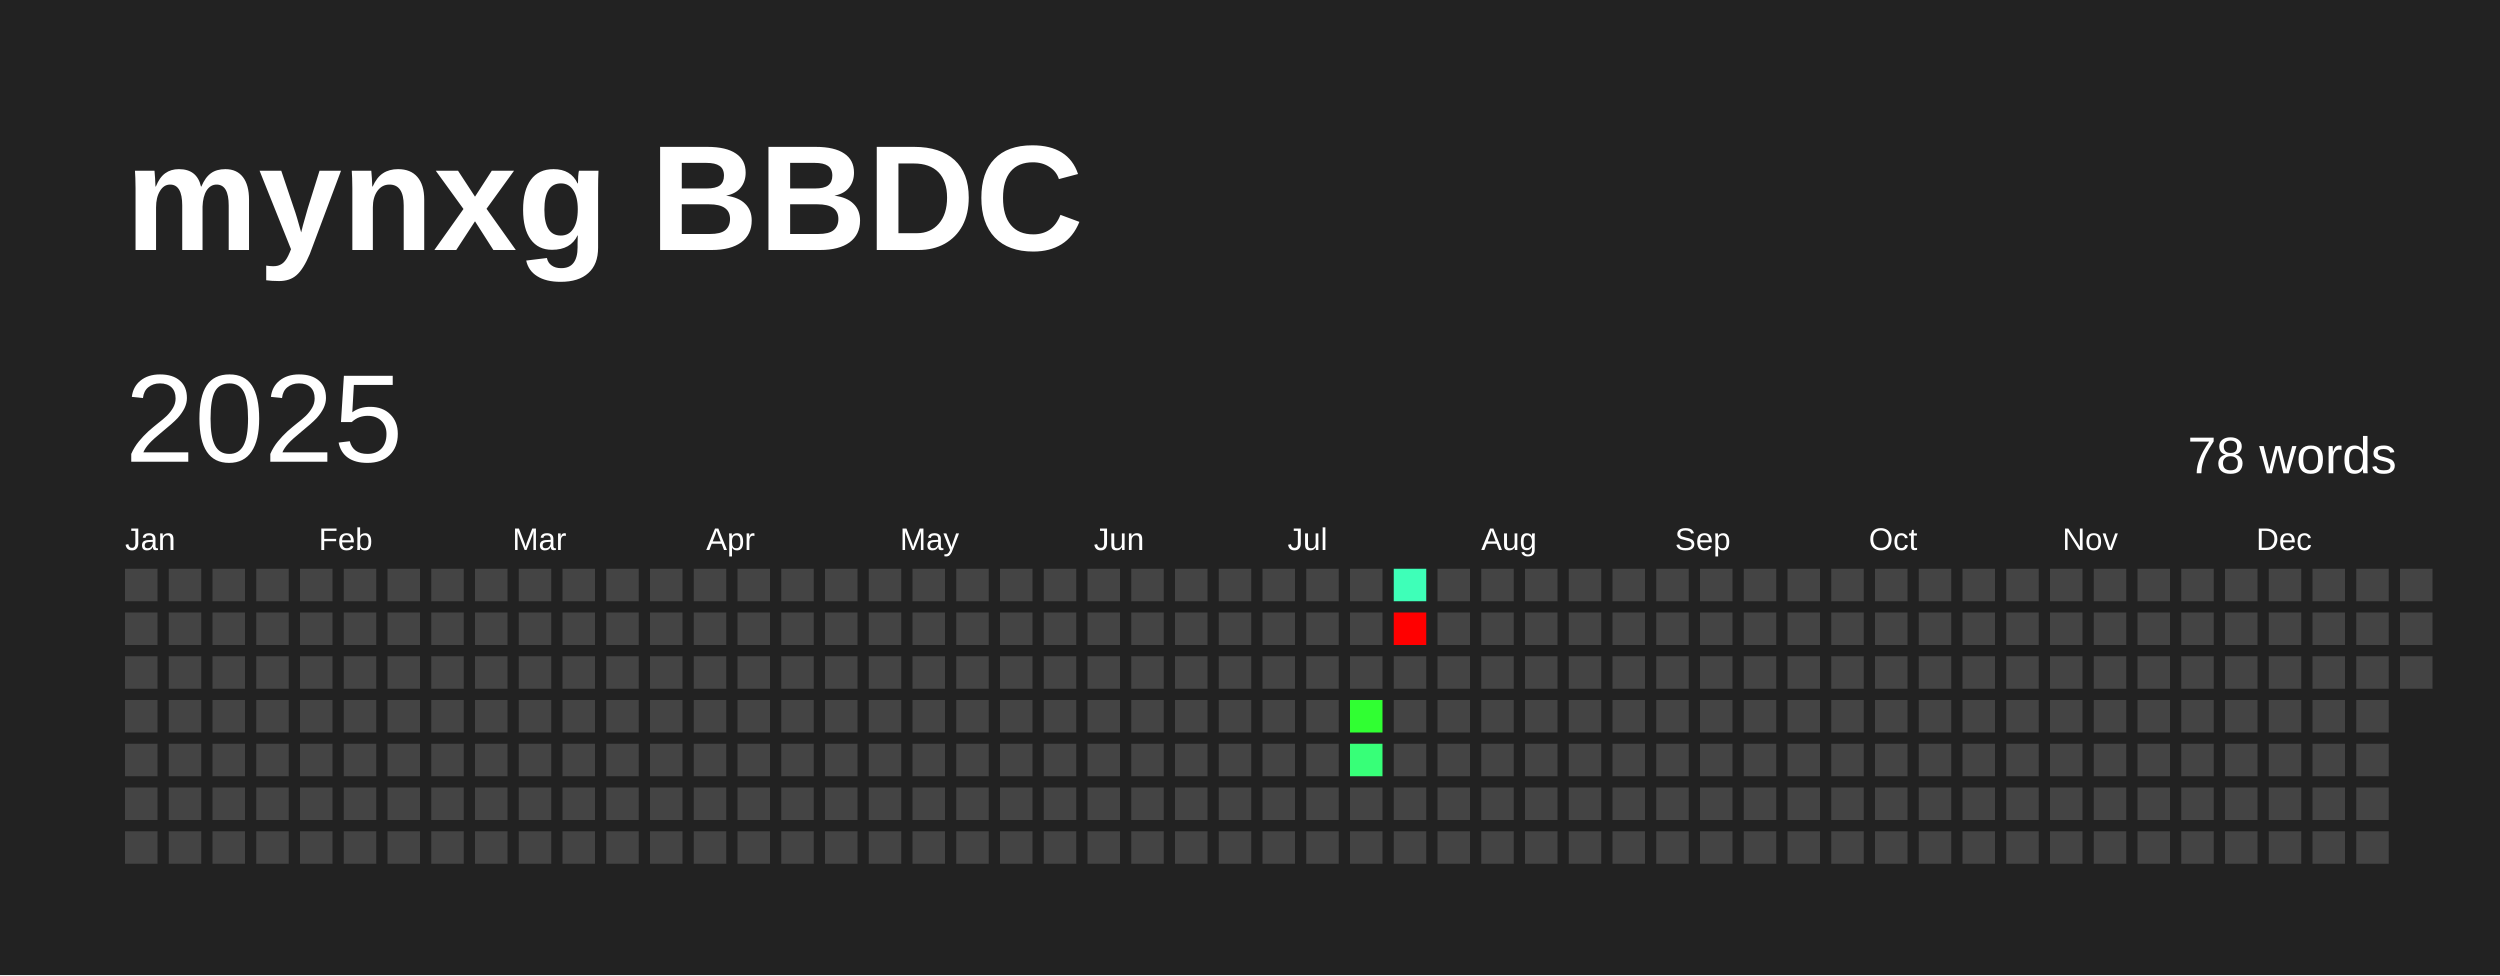
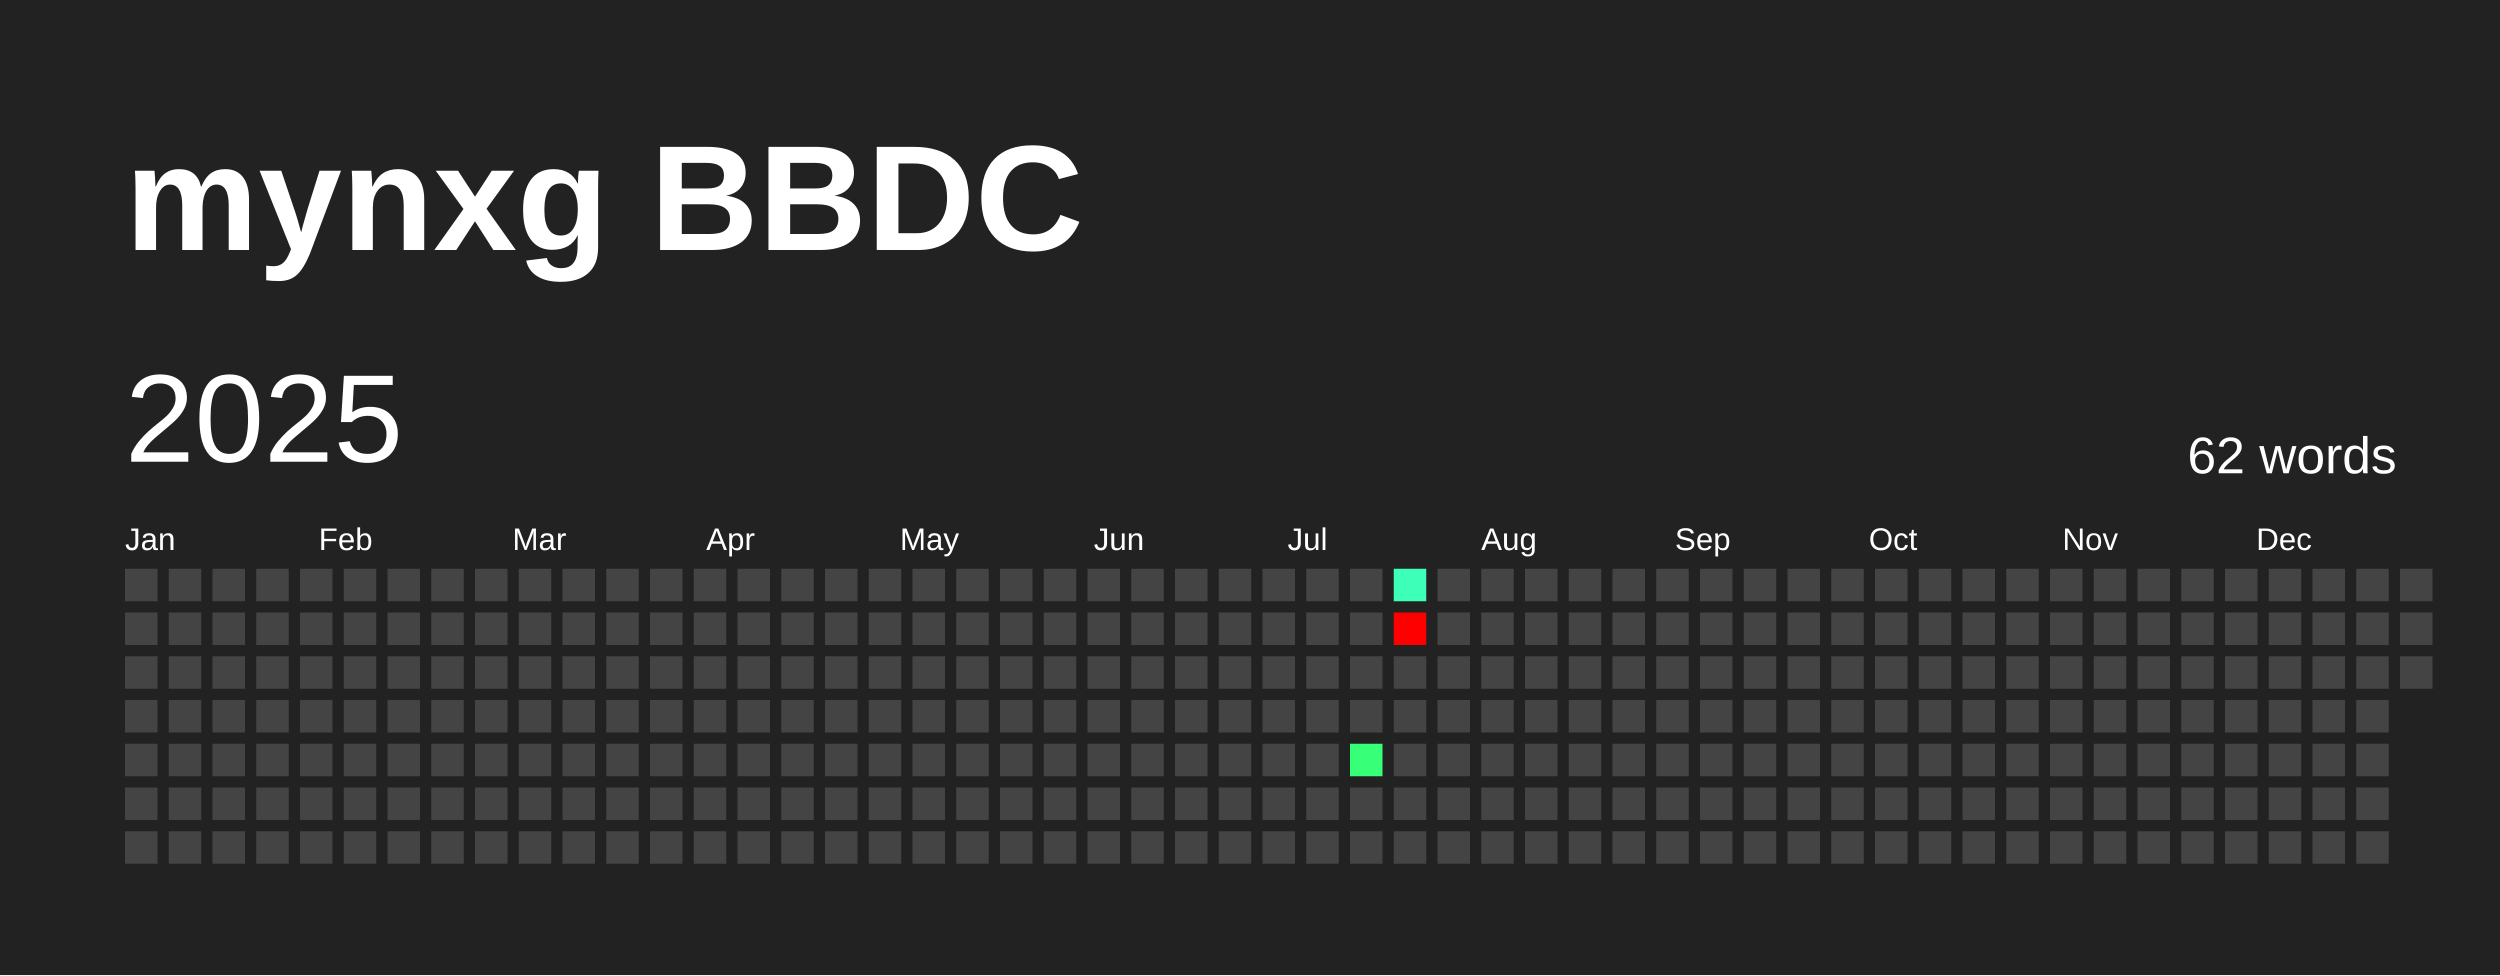
<svg xmlns="http://www.w3.org/2000/svg" baseProfile="full" height="78mm" version="1.1" viewBox="0,0,200,78" width="200mm">
  <defs />
  <rect fill="#222222" height="78" width="200" x="0" y="0" />
  <text fill="#FFFFFF" style="font-size:12px; font-family:Arial; font-weight:bold;" x="10" y="20">mynxg BBDC</text>
  <text dominant-baseline="hanging" fill="#FFFFFF" style="font-size:10.0px; font-family:Arial;" x="10" y="30">2025</text>
-   <text dominant-baseline="hanging" fill="#FFFFFF" style="font-size:4.125px; font-family:Arial;" x="175" y="35">78 words</text>
+   <text dominant-baseline="hanging" fill="#FFFFFF" style="font-size:4.125px; font-family:Arial;" x="175" y="35">62 words</text>
  <text fill="#FFFFFF" style="font-size:2.5px; font-family:Arial" x="10.0" y="44">Jan</text>
  <text fill="#FFFFFF" style="font-size:2.5px; font-family:Arial" x="25.5" y="44">Feb</text>
  <text fill="#FFFFFF" style="font-size:2.5px; font-family:Arial" x="41.0" y="44">Mar</text>
  <text fill="#FFFFFF" style="font-size:2.5px; font-family:Arial" x="56.5" y="44">Apr</text>
  <text fill="#FFFFFF" style="font-size:2.5px; font-family:Arial" x="72.0" y="44">May</text>
  <text fill="#FFFFFF" style="font-size:2.5px; font-family:Arial" x="87.5" y="44">Jun</text>
  <text fill="#FFFFFF" style="font-size:2.5px; font-family:Arial" x="103.0" y="44">Jul</text>
  <text fill="#FFFFFF" style="font-size:2.5px; font-family:Arial" x="118.5" y="44">Aug</text>
  <text fill="#FFFFFF" style="font-size:2.5px; font-family:Arial" x="134.0" y="44">Sep</text>
  <text fill="#FFFFFF" style="font-size:2.5px; font-family:Arial" x="149.5" y="44">Oct</text>
  <text fill="#FFFFFF" style="font-size:2.5px; font-family:Arial" x="165.0" y="44">Nov</text>
  <text fill="#FFFFFF" style="font-size:2.5px; font-family:Arial" x="180.5" y="44">Dec</text>
  <rect fill="#444444" height="2.6" width="2.6" x="10.0" y="45.5" />
  <rect fill="#444444" height="2.6" width="2.6" x="10.0" y="49.0" />
  <rect fill="#444444" height="2.6" width="2.6" x="10.0" y="52.5" />
  <rect fill="#444444" height="2.6" width="2.6" x="10.0" y="56.0" />
  <rect fill="#444444" height="2.6" width="2.6" x="10.0" y="59.5" />
  <rect fill="#444444" height="2.6" width="2.6" x="10.0" y="63.0" />
  <rect fill="#444444" height="2.6" width="2.6" x="10.0" y="66.5" />
  <rect fill="#444444" height="2.6" width="2.6" x="13.5" y="45.5" />
  <rect fill="#444444" height="2.6" width="2.6" x="13.5" y="49.0" />
  <rect fill="#444444" height="2.6" width="2.6" x="13.5" y="52.5" />
  <rect fill="#444444" height="2.6" width="2.6" x="13.5" y="56.0" />
  <rect fill="#444444" height="2.6" width="2.6" x="13.5" y="59.5" />
  <rect fill="#444444" height="2.6" width="2.6" x="13.5" y="63.0" />
  <rect fill="#444444" height="2.6" width="2.6" x="13.5" y="66.5" />
  <rect fill="#444444" height="2.6" width="2.6" x="17.0" y="45.5" />
  <rect fill="#444444" height="2.6" width="2.6" x="17.0" y="49.0" />
  <rect fill="#444444" height="2.6" width="2.6" x="17.0" y="52.5" />
  <rect fill="#444444" height="2.6" width="2.6" x="17.0" y="56.0" />
  <rect fill="#444444" height="2.6" width="2.6" x="17.0" y="59.5" />
  <rect fill="#444444" height="2.6" width="2.6" x="17.0" y="63.0" />
  <rect fill="#444444" height="2.6" width="2.6" x="17.0" y="66.5" />
  <rect fill="#444444" height="2.6" width="2.6" x="20.5" y="45.5" />
  <rect fill="#444444" height="2.6" width="2.6" x="20.5" y="49.0" />
  <rect fill="#444444" height="2.6" width="2.6" x="20.5" y="52.5" />
  <rect fill="#444444" height="2.6" width="2.6" x="20.5" y="56.0" />
  <rect fill="#444444" height="2.6" width="2.6" x="20.5" y="59.5" />
  <rect fill="#444444" height="2.6" width="2.6" x="20.5" y="63.0" />
  <rect fill="#444444" height="2.6" width="2.6" x="20.5" y="66.5" />
  <rect fill="#444444" height="2.6" width="2.6" x="24.0" y="45.5" />
  <rect fill="#444444" height="2.6" width="2.6" x="24.0" y="49.0" />
  <rect fill="#444444" height="2.6" width="2.6" x="24.0" y="52.5" />
  <rect fill="#444444" height="2.6" width="2.6" x="24.0" y="56.0" />
  <rect fill="#444444" height="2.6" width="2.6" x="24.0" y="59.5" />
  <rect fill="#444444" height="2.6" width="2.6" x="24.0" y="63.0" />
  <rect fill="#444444" height="2.6" width="2.6" x="24.0" y="66.5" />
  <rect fill="#444444" height="2.6" width="2.6" x="27.5" y="45.5" />
  <rect fill="#444444" height="2.6" width="2.6" x="27.5" y="49.0" />
  <rect fill="#444444" height="2.6" width="2.6" x="27.5" y="52.5" />
  <rect fill="#444444" height="2.6" width="2.6" x="27.5" y="56.0" />
  <rect fill="#444444" height="2.6" width="2.6" x="27.5" y="59.5" />
  <rect fill="#444444" height="2.6" width="2.6" x="27.5" y="63.0" />
  <rect fill="#444444" height="2.6" width="2.6" x="27.5" y="66.5" />
  <rect fill="#444444" height="2.6" width="2.6" x="31.0" y="45.5" />
  <rect fill="#444444" height="2.6" width="2.6" x="31.0" y="49.0" />
  <rect fill="#444444" height="2.6" width="2.6" x="31.0" y="52.5" />
  <rect fill="#444444" height="2.6" width="2.6" x="31.0" y="56.0" />
  <rect fill="#444444" height="2.6" width="2.6" x="31.0" y="59.5" />
  <rect fill="#444444" height="2.6" width="2.6" x="31.0" y="63.0" />
  <rect fill="#444444" height="2.6" width="2.6" x="31.0" y="66.5" />
  <rect fill="#444444" height="2.6" width="2.6" x="34.5" y="45.5" />
  <rect fill="#444444" height="2.6" width="2.6" x="34.5" y="49.0" />
  <rect fill="#444444" height="2.6" width="2.6" x="34.5" y="52.5" />
  <rect fill="#444444" height="2.6" width="2.6" x="34.5" y="56.0" />
  <rect fill="#444444" height="2.6" width="2.6" x="34.5" y="59.5" />
  <rect fill="#444444" height="2.6" width="2.6" x="34.5" y="63.0" />
  <rect fill="#444444" height="2.6" width="2.6" x="34.5" y="66.5" />
  <rect fill="#444444" height="2.6" width="2.6" x="38.0" y="45.5" />
  <rect fill="#444444" height="2.6" width="2.6" x="38.0" y="49.0" />
  <rect fill="#444444" height="2.6" width="2.6" x="38.0" y="52.5" />
  <rect fill="#444444" height="2.6" width="2.6" x="38.0" y="56.0" />
  <rect fill="#444444" height="2.6" width="2.6" x="38.0" y="59.5" />
  <rect fill="#444444" height="2.6" width="2.6" x="38.0" y="63.0" />
  <rect fill="#444444" height="2.6" width="2.6" x="38.0" y="66.5" />
  <rect fill="#444444" height="2.6" width="2.6" x="41.5" y="45.5" />
  <rect fill="#444444" height="2.6" width="2.6" x="41.5" y="49.0" />
  <rect fill="#444444" height="2.6" width="2.6" x="41.5" y="52.5" />
  <rect fill="#444444" height="2.6" width="2.6" x="41.5" y="56.0" />
  <rect fill="#444444" height="2.6" width="2.6" x="41.5" y="59.5" />
  <rect fill="#444444" height="2.6" width="2.6" x="41.5" y="63.0" />
  <rect fill="#444444" height="2.6" width="2.6" x="41.5" y="66.5" />
  <rect fill="#444444" height="2.6" width="2.6" x="45.0" y="45.5" />
  <rect fill="#444444" height="2.6" width="2.6" x="45.0" y="49.0" />
  <rect fill="#444444" height="2.6" width="2.6" x="45.0" y="52.5" />
  <rect fill="#444444" height="2.6" width="2.6" x="45.0" y="56.0" />
  <rect fill="#444444" height="2.6" width="2.6" x="45.0" y="59.5" />
  <rect fill="#444444" height="2.6" width="2.6" x="45.0" y="63.0" />
  <rect fill="#444444" height="2.6" width="2.6" x="45.0" y="66.5" />
  <rect fill="#444444" height="2.6" width="2.6" x="48.5" y="45.5" />
  <rect fill="#444444" height="2.6" width="2.6" x="48.5" y="49.0" />
  <rect fill="#444444" height="2.6" width="2.6" x="48.5" y="52.5" />
  <rect fill="#444444" height="2.6" width="2.6" x="48.5" y="56.0" />
  <rect fill="#444444" height="2.6" width="2.6" x="48.5" y="59.5" />
  <rect fill="#444444" height="2.6" width="2.6" x="48.5" y="63.0" />
  <rect fill="#444444" height="2.6" width="2.6" x="48.5" y="66.5" />
  <rect fill="#444444" height="2.6" width="2.6" x="52.0" y="45.5" />
  <rect fill="#444444" height="2.6" width="2.6" x="52.0" y="49.0" />
  <rect fill="#444444" height="2.6" width="2.6" x="52.0" y="52.5" />
  <rect fill="#444444" height="2.6" width="2.6" x="52.0" y="56.0" />
  <rect fill="#444444" height="2.6" width="2.6" x="52.0" y="59.5" />
  <rect fill="#444444" height="2.6" width="2.6" x="52.0" y="63.0" />
  <rect fill="#444444" height="2.6" width="2.6" x="52.0" y="66.5" />
  <rect fill="#444444" height="2.6" width="2.6" x="55.5" y="45.5" />
  <rect fill="#444444" height="2.6" width="2.6" x="55.5" y="49.0" />
  <rect fill="#444444" height="2.6" width="2.6" x="55.5" y="52.5" />
  <rect fill="#444444" height="2.6" width="2.6" x="55.5" y="56.0" />
  <rect fill="#444444" height="2.6" width="2.6" x="55.5" y="59.5" />
  <rect fill="#444444" height="2.6" width="2.6" x="55.5" y="63.0" />
  <rect fill="#444444" height="2.6" width="2.6" x="55.5" y="66.5" />
  <rect fill="#444444" height="2.6" width="2.6" x="59.0" y="45.5" />
  <rect fill="#444444" height="2.6" width="2.6" x="59.0" y="49.0" />
  <rect fill="#444444" height="2.6" width="2.6" x="59.0" y="52.5" />
  <rect fill="#444444" height="2.6" width="2.6" x="59.0" y="56.0" />
  <rect fill="#444444" height="2.6" width="2.6" x="59.0" y="59.5" />
  <rect fill="#444444" height="2.6" width="2.6" x="59.0" y="63.0" />
  <rect fill="#444444" height="2.6" width="2.6" x="59.0" y="66.5" />
  <rect fill="#444444" height="2.6" width="2.6" x="62.5" y="45.5" />
  <rect fill="#444444" height="2.6" width="2.6" x="62.5" y="49.0" />
  <rect fill="#444444" height="2.6" width="2.6" x="62.5" y="52.5" />
  <rect fill="#444444" height="2.6" width="2.6" x="62.5" y="56.0" />
  <rect fill="#444444" height="2.6" width="2.6" x="62.5" y="59.5" />
  <rect fill="#444444" height="2.6" width="2.6" x="62.5" y="63.0" />
  <rect fill="#444444" height="2.6" width="2.6" x="62.5" y="66.5" />
  <rect fill="#444444" height="2.6" width="2.6" x="66.0" y="45.5" />
  <rect fill="#444444" height="2.6" width="2.6" x="66.0" y="49.0" />
  <rect fill="#444444" height="2.6" width="2.6" x="66.0" y="52.5" />
  <rect fill="#444444" height="2.6" width="2.6" x="66.0" y="56.0" />
  <rect fill="#444444" height="2.6" width="2.6" x="66.0" y="59.5" />
  <rect fill="#444444" height="2.6" width="2.6" x="66.0" y="63.0" />
  <rect fill="#444444" height="2.6" width="2.6" x="66.0" y="66.5" />
  <rect fill="#444444" height="2.6" width="2.6" x="69.5" y="45.5" />
  <rect fill="#444444" height="2.6" width="2.6" x="69.5" y="49.0" />
  <rect fill="#444444" height="2.6" width="2.6" x="69.5" y="52.5" />
  <rect fill="#444444" height="2.6" width="2.6" x="69.5" y="56.0" />
  <rect fill="#444444" height="2.6" width="2.6" x="69.5" y="59.5" />
  <rect fill="#444444" height="2.6" width="2.6" x="69.5" y="63.0" />
  <rect fill="#444444" height="2.6" width="2.6" x="69.5" y="66.5" />
  <rect fill="#444444" height="2.6" width="2.6" x="73.0" y="45.5" />
  <rect fill="#444444" height="2.6" width="2.6" x="73.0" y="49.0" />
  <rect fill="#444444" height="2.6" width="2.6" x="73.0" y="52.5" />
  <rect fill="#444444" height="2.6" width="2.6" x="73.0" y="56.0" />
  <rect fill="#444444" height="2.6" width="2.6" x="73.0" y="59.5" />
  <rect fill="#444444" height="2.6" width="2.6" x="73.0" y="63.0" />
  <rect fill="#444444" height="2.6" width="2.6" x="73.0" y="66.5" />
  <rect fill="#444444" height="2.6" width="2.6" x="76.5" y="45.5" />
  <rect fill="#444444" height="2.6" width="2.6" x="76.5" y="49.0" />
  <rect fill="#444444" height="2.6" width="2.6" x="76.5" y="52.5" />
  <rect fill="#444444" height="2.6" width="2.6" x="76.5" y="56.0" />
  <rect fill="#444444" height="2.6" width="2.6" x="76.5" y="59.5" />
  <rect fill="#444444" height="2.6" width="2.6" x="76.5" y="63.0" />
  <rect fill="#444444" height="2.6" width="2.6" x="76.5" y="66.5" />
  <rect fill="#444444" height="2.6" width="2.6" x="80.0" y="45.5" />
  <rect fill="#444444" height="2.6" width="2.6" x="80.0" y="49.0" />
  <rect fill="#444444" height="2.6" width="2.6" x="80.0" y="52.5" />
  <rect fill="#444444" height="2.6" width="2.6" x="80.0" y="56.0" />
  <rect fill="#444444" height="2.6" width="2.6" x="80.0" y="59.5" />
  <rect fill="#444444" height="2.6" width="2.6" x="80.0" y="63.0" />
  <rect fill="#444444" height="2.6" width="2.6" x="80.0" y="66.5" />
  <rect fill="#444444" height="2.6" width="2.6" x="83.5" y="45.5" />
  <rect fill="#444444" height="2.6" width="2.6" x="83.5" y="49.0" />
  <rect fill="#444444" height="2.6" width="2.6" x="83.5" y="52.5" />
  <rect fill="#444444" height="2.6" width="2.6" x="83.5" y="56.0" />
  <rect fill="#444444" height="2.6" width="2.6" x="83.5" y="59.5" />
  <rect fill="#444444" height="2.6" width="2.6" x="83.5" y="63.0" />
  <rect fill="#444444" height="2.6" width="2.6" x="83.5" y="66.5" />
  <rect fill="#444444" height="2.6" width="2.6" x="87.0" y="45.5" />
  <rect fill="#444444" height="2.6" width="2.6" x="87.0" y="49.0" />
  <rect fill="#444444" height="2.6" width="2.6" x="87.0" y="52.5" />
  <rect fill="#444444" height="2.6" width="2.6" x="87.0" y="56.0" />
  <rect fill="#444444" height="2.6" width="2.6" x="87.0" y="59.5" />
  <rect fill="#444444" height="2.6" width="2.6" x="87.0" y="63.0" />
  <rect fill="#444444" height="2.6" width="2.6" x="87.0" y="66.5" />
  <rect fill="#444444" height="2.6" width="2.6" x="90.5" y="45.5" />
  <rect fill="#444444" height="2.6" width="2.6" x="90.5" y="49.0" />
  <rect fill="#444444" height="2.6" width="2.6" x="90.5" y="52.5" />
  <rect fill="#444444" height="2.6" width="2.6" x="90.5" y="56.0" />
  <rect fill="#444444" height="2.6" width="2.6" x="90.5" y="59.5" />
  <rect fill="#444444" height="2.6" width="2.6" x="90.5" y="63.0" />
  <rect fill="#444444" height="2.6" width="2.6" x="90.5" y="66.5" />
  <rect fill="#444444" height="2.6" width="2.6" x="94.0" y="45.5" />
  <rect fill="#444444" height="2.6" width="2.6" x="94.0" y="49.0" />
  <rect fill="#444444" height="2.6" width="2.6" x="94.0" y="52.5" />
  <rect fill="#444444" height="2.6" width="2.6" x="94.0" y="56.0" />
  <rect fill="#444444" height="2.6" width="2.6" x="94.0" y="59.5" />
  <rect fill="#444444" height="2.6" width="2.6" x="94.0" y="63.0" />
  <rect fill="#444444" height="2.6" width="2.6" x="94.0" y="66.5" />
  <rect fill="#444444" height="2.6" width="2.6" x="97.5" y="45.5" />
  <rect fill="#444444" height="2.6" width="2.6" x="97.5" y="49.0" />
  <rect fill="#444444" height="2.6" width="2.6" x="97.5" y="52.5" />
  <rect fill="#444444" height="2.6" width="2.6" x="97.5" y="56.0" />
  <rect fill="#444444" height="2.6" width="2.6" x="97.5" y="59.5" />
  <rect fill="#444444" height="2.6" width="2.6" x="97.5" y="63.0" />
  <rect fill="#444444" height="2.6" width="2.6" x="97.5" y="66.5" />
  <rect fill="#444444" height="2.6" width="2.6" x="101.0" y="45.5" />
  <rect fill="#444444" height="2.6" width="2.6" x="101.0" y="49.0" />
  <rect fill="#444444" height="2.6" width="2.6" x="101.0" y="52.5" />
  <rect fill="#444444" height="2.6" width="2.6" x="101.0" y="56.0" />
  <rect fill="#444444" height="2.6" width="2.6" x="101.0" y="59.5" />
  <rect fill="#444444" height="2.6" width="2.6" x="101.0" y="63.0" />
  <rect fill="#444444" height="2.6" width="2.6" x="101.0" y="66.5" />
  <rect fill="#444444" height="2.6" width="2.6" x="104.5" y="45.5" />
  <rect fill="#444444" height="2.6" width="2.6" x="104.5" y="49.0" />
  <rect fill="#444444" height="2.6" width="2.6" x="104.5" y="52.5" />
  <rect fill="#444444" height="2.6" width="2.6" x="104.5" y="56.0" />
  <rect fill="#444444" height="2.6" width="2.6" x="104.5" y="59.5" />
  <rect fill="#444444" height="2.6" width="2.6" x="104.5" y="63.0" />
  <rect fill="#444444" height="2.6" width="2.6" x="104.5" y="66.5" />
  <rect fill="#444444" height="2.6" width="2.6" x="108.0" y="45.5" />
  <rect fill="#444444" height="2.6" width="2.6" x="108.0" y="49.0" />
  <rect fill="#444444" height="2.6" width="2.6" x="108.0" y="52.5" />
-   <rect fill="#30ff32" height="2.6" width="2.6" x="108.0" y="56.0" />
+   <rect fill="#444444" height="2.6" width="2.6" x="108.0" y="56.0" />
  <rect fill="#37ff78" height="2.6" width="2.6" x="108.0" y="59.5" />
  <rect fill="#444444" height="2.6" width="2.6" x="108.0" y="63.0" />
  <rect fill="#444444" height="2.6" width="2.6" x="108.0" y="66.5" />
  <rect fill="#3effb8" height="2.6" width="2.6" x="111.5" y="45.5" />
  <rect fill="red" height="2.6" width="2.6" x="111.5" y="49.0" />
  <rect fill="#444444" height="2.6" width="2.6" x="111.5" y="52.5" />
  <rect fill="#444444" height="2.6" width="2.6" x="111.5" y="56.0" />
  <rect fill="#444444" height="2.6" width="2.6" x="111.5" y="59.5" />
  <rect fill="#444444" height="2.6" width="2.6" x="111.5" y="63.0" />
  <rect fill="#444444" height="2.6" width="2.6" x="111.5" y="66.5" />
  <rect fill="#444444" height="2.6" width="2.6" x="115.0" y="45.5" />
  <rect fill="#444444" height="2.6" width="2.6" x="115.0" y="49.0" />
  <rect fill="#444444" height="2.6" width="2.6" x="115.0" y="52.5" />
  <rect fill="#444444" height="2.6" width="2.6" x="115.0" y="56.0" />
  <rect fill="#444444" height="2.6" width="2.6" x="115.0" y="59.5" />
  <rect fill="#444444" height="2.6" width="2.6" x="115.0" y="63.0" />
  <rect fill="#444444" height="2.6" width="2.6" x="115.0" y="66.5" />
  <rect fill="#444444" height="2.6" width="2.6" x="118.5" y="45.5" />
  <rect fill="#444444" height="2.6" width="2.6" x="118.5" y="49.0" />
  <rect fill="#444444" height="2.6" width="2.6" x="118.5" y="52.5" />
  <rect fill="#444444" height="2.6" width="2.6" x="118.5" y="56.0" />
  <rect fill="#444444" height="2.6" width="2.6" x="118.5" y="59.5" />
  <rect fill="#444444" height="2.6" width="2.6" x="118.5" y="63.0" />
  <rect fill="#444444" height="2.6" width="2.6" x="118.5" y="66.5" />
  <rect fill="#444444" height="2.6" width="2.6" x="122.0" y="45.5" />
  <rect fill="#444444" height="2.6" width="2.6" x="122.0" y="49.0" />
  <rect fill="#444444" height="2.6" width="2.6" x="122.0" y="52.5" />
  <rect fill="#444444" height="2.6" width="2.6" x="122.0" y="56.0" />
  <rect fill="#444444" height="2.6" width="2.6" x="122.0" y="59.5" />
  <rect fill="#444444" height="2.6" width="2.6" x="122.0" y="63.0" />
  <rect fill="#444444" height="2.6" width="2.6" x="122.0" y="66.5" />
  <rect fill="#444444" height="2.6" width="2.6" x="125.5" y="45.5" />
  <rect fill="#444444" height="2.6" width="2.6" x="125.5" y="49.0" />
  <rect fill="#444444" height="2.6" width="2.6" x="125.5" y="52.5" />
  <rect fill="#444444" height="2.6" width="2.6" x="125.5" y="56.0" />
  <rect fill="#444444" height="2.6" width="2.6" x="125.5" y="59.5" />
  <rect fill="#444444" height="2.6" width="2.6" x="125.5" y="63.0" />
  <rect fill="#444444" height="2.6" width="2.6" x="125.5" y="66.5" />
  <rect fill="#444444" height="2.6" width="2.6" x="129.0" y="45.5" />
  <rect fill="#444444" height="2.6" width="2.6" x="129.0" y="49.0" />
  <rect fill="#444444" height="2.6" width="2.6" x="129.0" y="52.5" />
  <rect fill="#444444" height="2.6" width="2.6" x="129.0" y="56.0" />
  <rect fill="#444444" height="2.6" width="2.6" x="129.0" y="59.5" />
  <rect fill="#444444" height="2.6" width="2.6" x="129.0" y="63.0" />
  <rect fill="#444444" height="2.6" width="2.6" x="129.0" y="66.5" />
  <rect fill="#444444" height="2.6" width="2.6" x="132.5" y="45.5" />
  <rect fill="#444444" height="2.6" width="2.6" x="132.5" y="49.0" />
  <rect fill="#444444" height="2.6" width="2.6" x="132.5" y="52.5" />
  <rect fill="#444444" height="2.6" width="2.6" x="132.5" y="56.0" />
  <rect fill="#444444" height="2.6" width="2.6" x="132.5" y="59.5" />
  <rect fill="#444444" height="2.6" width="2.6" x="132.5" y="63.0" />
  <rect fill="#444444" height="2.6" width="2.6" x="132.5" y="66.5" />
  <rect fill="#444444" height="2.6" width="2.6" x="136.0" y="45.5" />
  <rect fill="#444444" height="2.6" width="2.6" x="136.0" y="49.0" />
  <rect fill="#444444" height="2.6" width="2.6" x="136.0" y="52.5" />
  <rect fill="#444444" height="2.6" width="2.6" x="136.0" y="56.0" />
  <rect fill="#444444" height="2.6" width="2.6" x="136.0" y="59.5" />
  <rect fill="#444444" height="2.6" width="2.6" x="136.0" y="63.0" />
  <rect fill="#444444" height="2.6" width="2.6" x="136.0" y="66.5" />
  <rect fill="#444444" height="2.6" width="2.6" x="139.5" y="45.5" />
  <rect fill="#444444" height="2.6" width="2.6" x="139.5" y="49.0" />
  <rect fill="#444444" height="2.6" width="2.6" x="139.5" y="52.5" />
  <rect fill="#444444" height="2.6" width="2.6" x="139.5" y="56.0" />
  <rect fill="#444444" height="2.6" width="2.6" x="139.5" y="59.5" />
  <rect fill="#444444" height="2.6" width="2.6" x="139.5" y="63.0" />
  <rect fill="#444444" height="2.6" width="2.6" x="139.5" y="66.5" />
  <rect fill="#444444" height="2.6" width="2.6" x="143.0" y="45.5" />
  <rect fill="#444444" height="2.6" width="2.6" x="143.0" y="49.0" />
  <rect fill="#444444" height="2.6" width="2.6" x="143.0" y="52.5" />
  <rect fill="#444444" height="2.6" width="2.6" x="143.0" y="56.0" />
  <rect fill="#444444" height="2.6" width="2.6" x="143.0" y="59.5" />
  <rect fill="#444444" height="2.6" width="2.6" x="143.0" y="63.0" />
  <rect fill="#444444" height="2.6" width="2.6" x="143.0" y="66.5" />
  <rect fill="#444444" height="2.6" width="2.6" x="146.5" y="45.5" />
  <rect fill="#444444" height="2.6" width="2.6" x="146.5" y="49.0" />
  <rect fill="#444444" height="2.6" width="2.6" x="146.5" y="52.5" />
  <rect fill="#444444" height="2.6" width="2.6" x="146.5" y="56.0" />
  <rect fill="#444444" height="2.6" width="2.6" x="146.5" y="59.5" />
  <rect fill="#444444" height="2.6" width="2.6" x="146.5" y="63.0" />
  <rect fill="#444444" height="2.6" width="2.6" x="146.5" y="66.5" />
  <rect fill="#444444" height="2.6" width="2.6" x="150.0" y="45.5" />
  <rect fill="#444444" height="2.6" width="2.6" x="150.0" y="49.0" />
  <rect fill="#444444" height="2.6" width="2.6" x="150.0" y="52.5" />
  <rect fill="#444444" height="2.6" width="2.6" x="150.0" y="56.0" />
  <rect fill="#444444" height="2.6" width="2.6" x="150.0" y="59.5" />
  <rect fill="#444444" height="2.6" width="2.6" x="150.0" y="63.0" />
  <rect fill="#444444" height="2.6" width="2.6" x="150.0" y="66.5" />
  <rect fill="#444444" height="2.6" width="2.6" x="153.5" y="45.5" />
  <rect fill="#444444" height="2.6" width="2.6" x="153.5" y="49.0" />
  <rect fill="#444444" height="2.6" width="2.6" x="153.5" y="52.5" />
  <rect fill="#444444" height="2.6" width="2.6" x="153.5" y="56.0" />
  <rect fill="#444444" height="2.6" width="2.6" x="153.5" y="59.5" />
  <rect fill="#444444" height="2.6" width="2.6" x="153.5" y="63.0" />
  <rect fill="#444444" height="2.6" width="2.6" x="153.5" y="66.5" />
  <rect fill="#444444" height="2.6" width="2.6" x="157.0" y="45.5" />
  <rect fill="#444444" height="2.6" width="2.6" x="157.0" y="49.0" />
  <rect fill="#444444" height="2.6" width="2.6" x="157.0" y="52.5" />
  <rect fill="#444444" height="2.6" width="2.6" x="157.0" y="56.0" />
  <rect fill="#444444" height="2.6" width="2.6" x="157.0" y="59.5" />
  <rect fill="#444444" height="2.6" width="2.6" x="157.0" y="63.0" />
  <rect fill="#444444" height="2.6" width="2.6" x="157.0" y="66.5" />
  <rect fill="#444444" height="2.6" width="2.6" x="160.5" y="45.5" />
  <rect fill="#444444" height="2.6" width="2.6" x="160.5" y="49.0" />
  <rect fill="#444444" height="2.6" width="2.6" x="160.5" y="52.5" />
  <rect fill="#444444" height="2.6" width="2.6" x="160.5" y="56.0" />
  <rect fill="#444444" height="2.6" width="2.6" x="160.5" y="59.5" />
  <rect fill="#444444" height="2.6" width="2.6" x="160.5" y="63.0" />
  <rect fill="#444444" height="2.6" width="2.6" x="160.5" y="66.5" />
  <rect fill="#444444" height="2.6" width="2.6" x="164.0" y="45.5" />
  <rect fill="#444444" height="2.6" width="2.6" x="164.0" y="49.0" />
  <rect fill="#444444" height="2.6" width="2.6" x="164.0" y="52.5" />
  <rect fill="#444444" height="2.6" width="2.6" x="164.0" y="56.0" />
  <rect fill="#444444" height="2.6" width="2.6" x="164.0" y="59.5" />
  <rect fill="#444444" height="2.6" width="2.6" x="164.0" y="63.0" />
  <rect fill="#444444" height="2.6" width="2.6" x="164.0" y="66.5" />
  <rect fill="#444444" height="2.6" width="2.6" x="167.5" y="45.5" />
  <rect fill="#444444" height="2.6" width="2.6" x="167.5" y="49.0" />
  <rect fill="#444444" height="2.6" width="2.6" x="167.5" y="52.5" />
  <rect fill="#444444" height="2.6" width="2.6" x="167.5" y="56.0" />
  <rect fill="#444444" height="2.6" width="2.6" x="167.5" y="59.5" />
  <rect fill="#444444" height="2.6" width="2.6" x="167.5" y="63.0" />
  <rect fill="#444444" height="2.6" width="2.6" x="167.5" y="66.5" />
  <rect fill="#444444" height="2.6" width="2.6" x="171.0" y="45.5" />
  <rect fill="#444444" height="2.6" width="2.6" x="171.0" y="49.0" />
  <rect fill="#444444" height="2.6" width="2.6" x="171.0" y="52.5" />
  <rect fill="#444444" height="2.6" width="2.6" x="171.0" y="56.0" />
  <rect fill="#444444" height="2.6" width="2.6" x="171.0" y="59.5" />
  <rect fill="#444444" height="2.6" width="2.6" x="171.0" y="63.0" />
  <rect fill="#444444" height="2.6" width="2.6" x="171.0" y="66.5" />
  <rect fill="#444444" height="2.6" width="2.6" x="174.5" y="45.5" />
  <rect fill="#444444" height="2.6" width="2.6" x="174.5" y="49.0" />
  <rect fill="#444444" height="2.6" width="2.6" x="174.5" y="52.5" />
  <rect fill="#444444" height="2.6" width="2.6" x="174.5" y="56.0" />
  <rect fill="#444444" height="2.6" width="2.6" x="174.5" y="59.5" />
  <rect fill="#444444" height="2.6" width="2.6" x="174.5" y="63.0" />
  <rect fill="#444444" height="2.6" width="2.6" x="174.5" y="66.5" />
  <rect fill="#444444" height="2.6" width="2.6" x="178.0" y="45.5" />
  <rect fill="#444444" height="2.6" width="2.6" x="178.0" y="49.0" />
  <rect fill="#444444" height="2.6" width="2.6" x="178.0" y="52.5" />
  <rect fill="#444444" height="2.6" width="2.6" x="178.0" y="56.0" />
  <rect fill="#444444" height="2.6" width="2.6" x="178.0" y="59.5" />
  <rect fill="#444444" height="2.6" width="2.6" x="178.0" y="63.0" />
  <rect fill="#444444" height="2.6" width="2.6" x="178.0" y="66.5" />
  <rect fill="#444444" height="2.6" width="2.6" x="181.5" y="45.5" />
  <rect fill="#444444" height="2.6" width="2.6" x="181.5" y="49.0" />
  <rect fill="#444444" height="2.6" width="2.6" x="181.5" y="52.5" />
  <rect fill="#444444" height="2.6" width="2.6" x="181.5" y="56.0" />
  <rect fill="#444444" height="2.6" width="2.6" x="181.5" y="59.5" />
  <rect fill="#444444" height="2.6" width="2.6" x="181.5" y="63.0" />
  <rect fill="#444444" height="2.6" width="2.6" x="181.5" y="66.5" />
  <rect fill="#444444" height="2.6" width="2.6" x="185.0" y="45.5" />
  <rect fill="#444444" height="2.6" width="2.6" x="185.0" y="49.0" />
  <rect fill="#444444" height="2.6" width="2.6" x="185.0" y="52.5" />
  <rect fill="#444444" height="2.6" width="2.6" x="185.0" y="56.0" />
  <rect fill="#444444" height="2.6" width="2.6" x="185.0" y="59.5" />
  <rect fill="#444444" height="2.6" width="2.6" x="185.0" y="63.0" />
  <rect fill="#444444" height="2.6" width="2.6" x="185.0" y="66.5" />
  <rect fill="#444444" height="2.6" width="2.6" x="188.5" y="45.5" />
  <rect fill="#444444" height="2.6" width="2.6" x="188.5" y="49.0" />
  <rect fill="#444444" height="2.6" width="2.6" x="188.5" y="52.5" />
  <rect fill="#444444" height="2.6" width="2.6" x="188.5" y="56.0" />
  <rect fill="#444444" height="2.6" width="2.6" x="188.5" y="59.5" />
  <rect fill="#444444" height="2.6" width="2.6" x="188.5" y="63.0" />
  <rect fill="#444444" height="2.6" width="2.6" x="188.5" y="66.5" />
  <rect fill="#444444" height="2.6" width="2.6" x="192.0" y="45.5" />
  <rect fill="#444444" height="2.6" width="2.6" x="192.0" y="49.0" />
  <rect fill="#444444" height="2.6" width="2.6" x="192.0" y="52.5" />
</svg>
